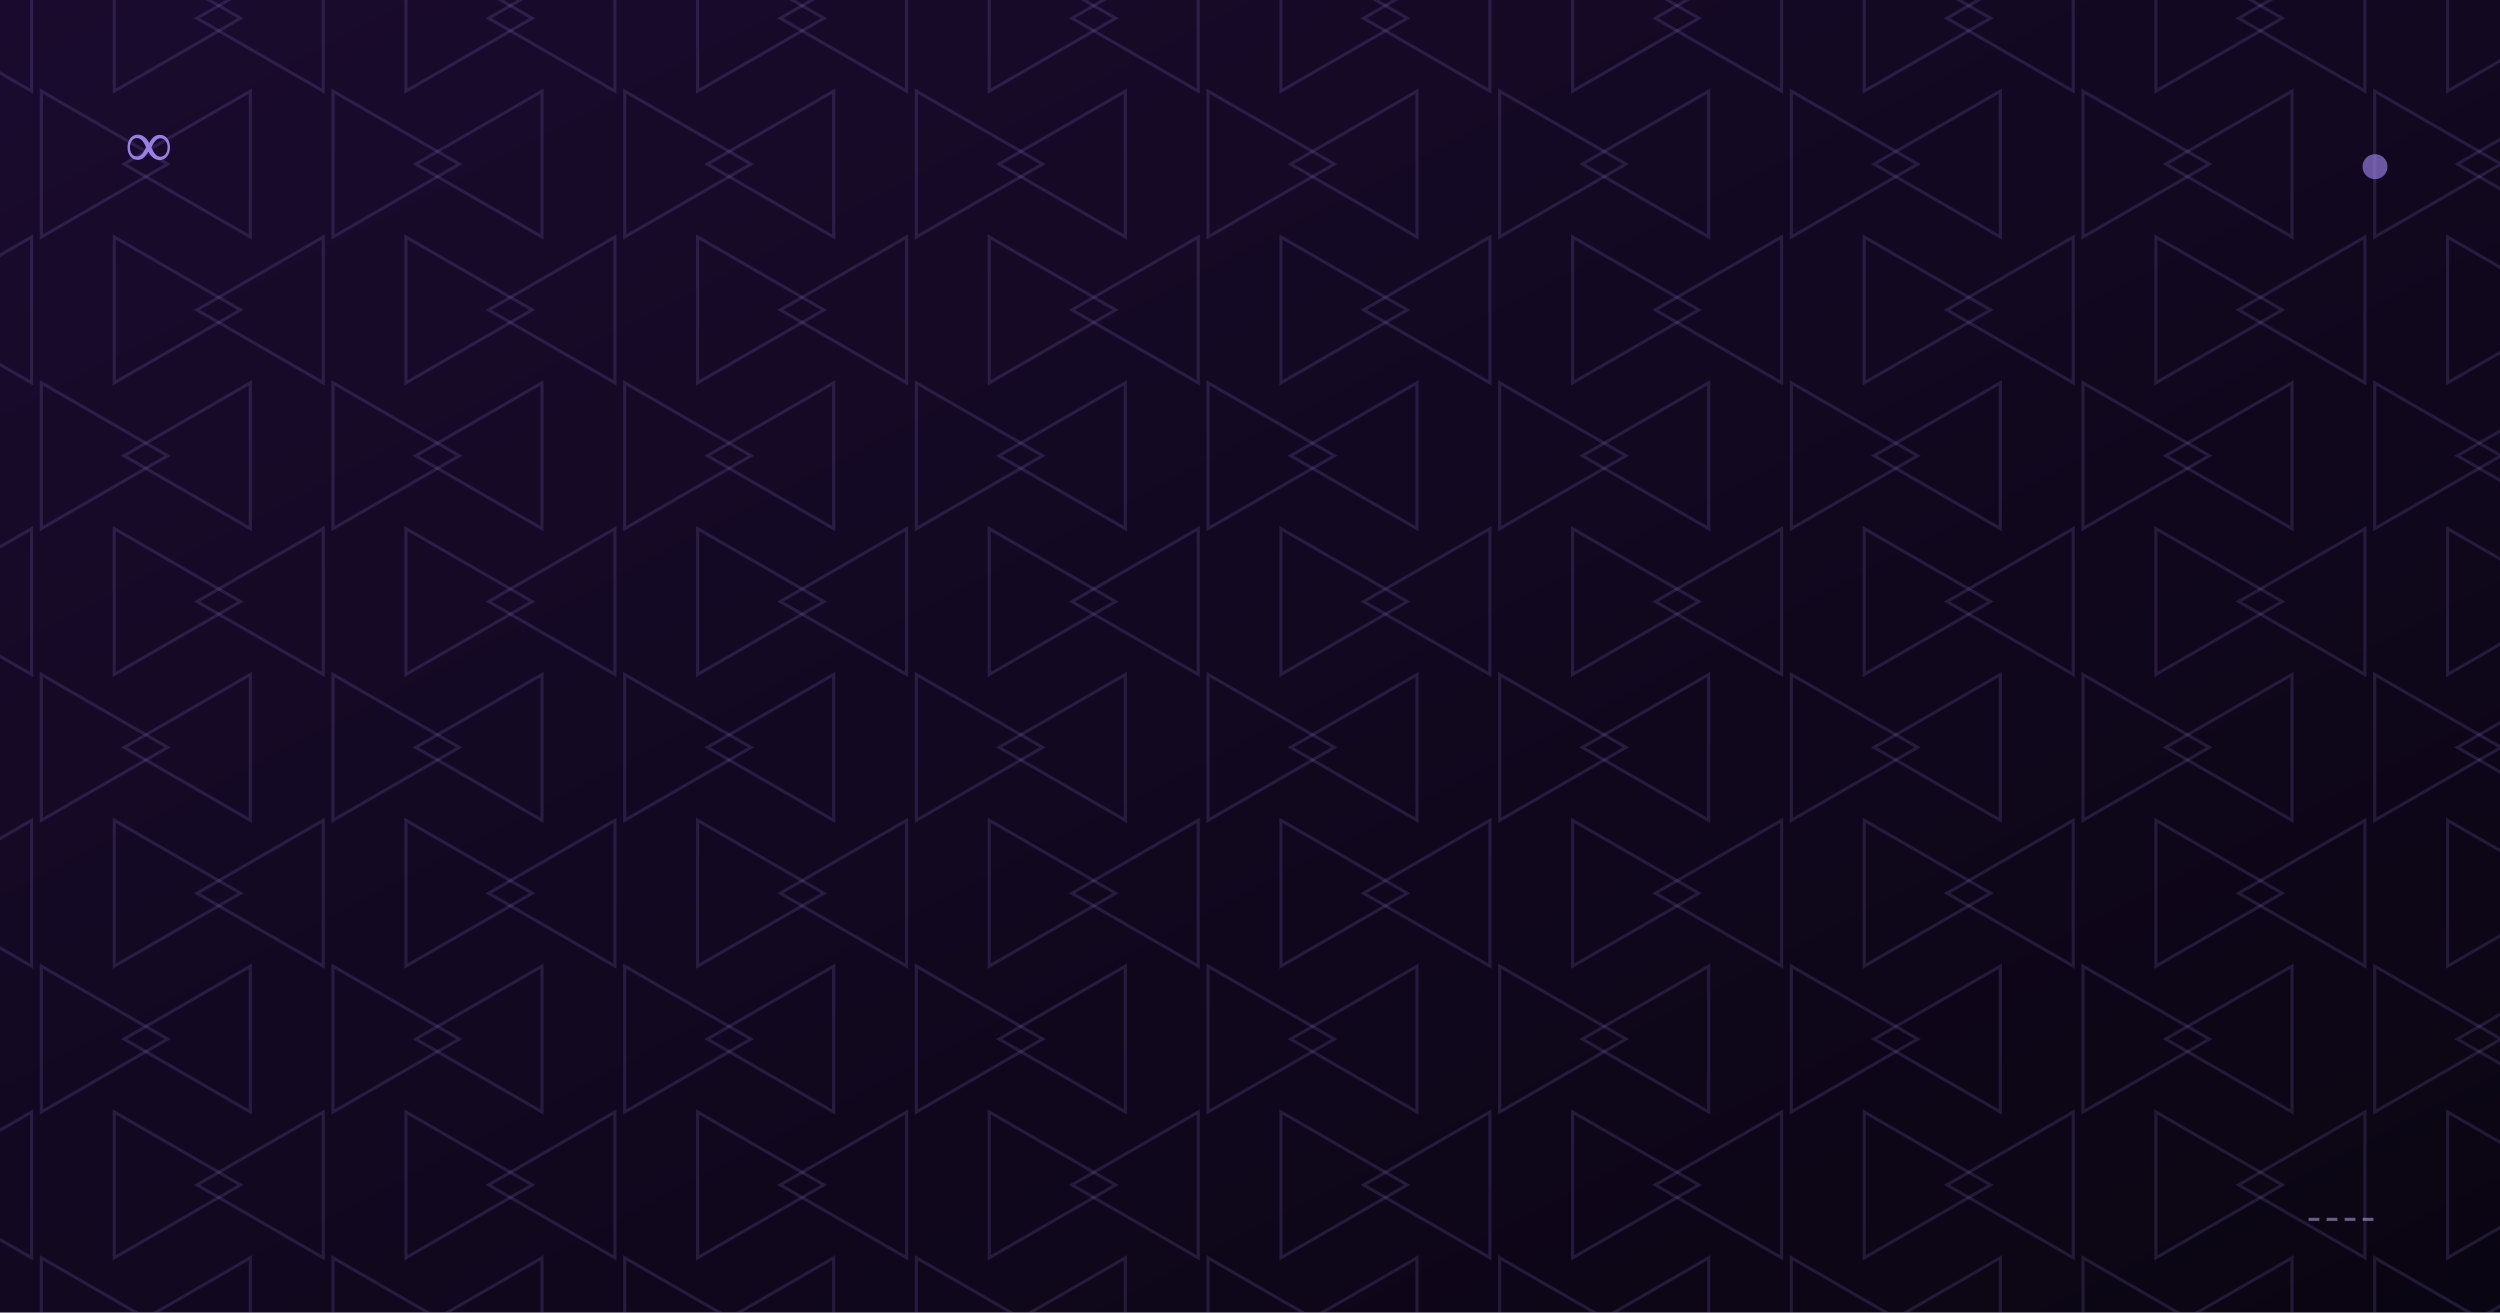
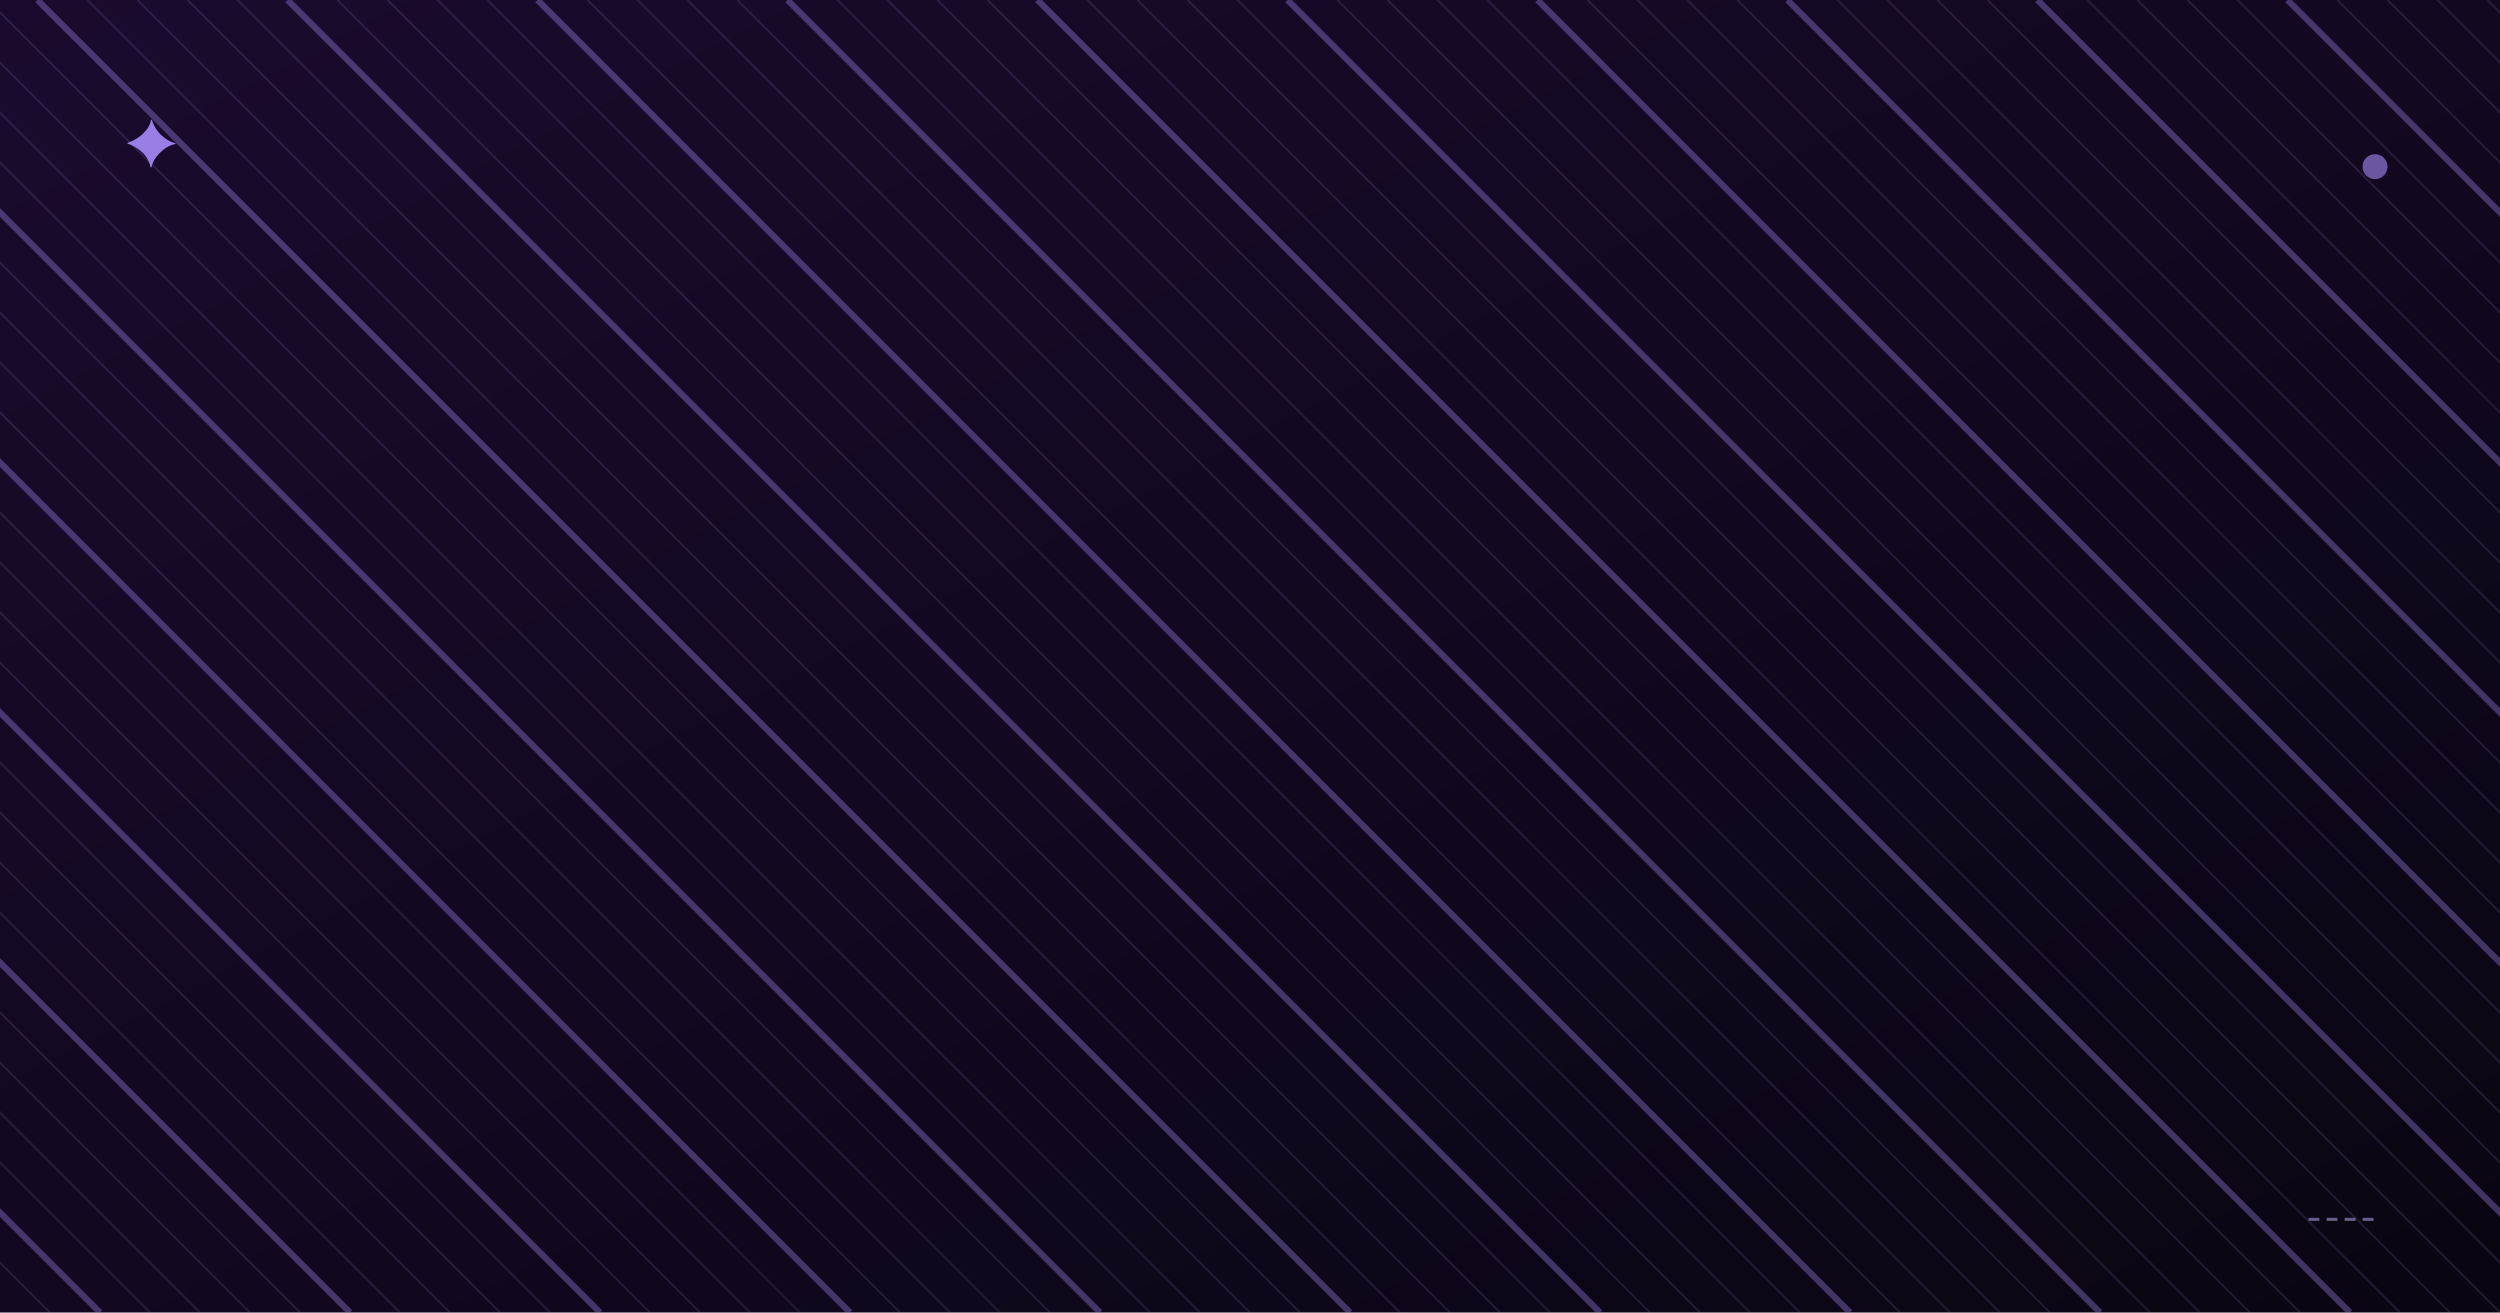
<svg xmlns="http://www.w3.org/2000/svg" viewBox="0 0 1200 630" width="1200" height="630" preserveAspectRatio="xMidYMid slice">
  <defs>
    <linearGradient id="bg-purple-2535038381" x1="0%" y1="0%" x2="100%" y2="100%">
      <stop offset="0%" stop-color="#1A0B2E" />
      <stop offset="100%" stop-color="#0A0512" />
    </linearGradient>
  </defs>
  <rect width="1200" height="630" fill="url(#bg-purple-2535038381)" />
-   <polygon points="-70,-30.31 -105,30.31 -35,30.31" fill="none" stroke="#A78BFA" stroke-width="1.5" opacity="0.15" transform="rotate(-30 -70 0)" />
-   <polygon points="0,-30.31 -35,30.31 35,30.31" fill="none" stroke="#A78BFA" stroke-width="1.5" opacity="0.15" transform="rotate(30 0 0)" />
-   <polygon points="70,-30.31 35,30.31 105,30.31" fill="none" stroke="#A78BFA" stroke-width="1.5" opacity="0.15" transform="rotate(-30 70 0)" />
-   <polygon points="140,-30.31 105,30.31 175,30.31" fill="none" stroke="#A78BFA" stroke-width="1.5" opacity="0.15" transform="rotate(30 140 0)" />
-   <polygon points="210,-30.31 175,30.31 245,30.31" fill="none" stroke="#A78BFA" stroke-width="1.5" opacity="0.15" transform="rotate(-30 210 0)" />
-   <polygon points="280,-30.31 245,30.31 315,30.31" fill="none" stroke="#A78BFA" stroke-width="1.5" opacity="0.15" transform="rotate(30 280 0)" />
-   <polygon points="350,-30.31 315,30.31 385,30.31" fill="none" stroke="#A78BFA" stroke-width="1.5" opacity="0.15" transform="rotate(-30 350 0)" />
-   <polygon points="420,-30.31 385,30.31 455,30.31" fill="none" stroke="#A78BFA" stroke-width="1.5" opacity="0.15" transform="rotate(30 420 0)" />
-   <polygon points="490,-30.31 455,30.31 525,30.31" fill="none" stroke="#A78BFA" stroke-width="1.5" opacity="0.15" transform="rotate(-30 490 0)" />
-   <polygon points="560,-30.31 525,30.31 595,30.31" fill="none" stroke="#A78BFA" stroke-width="1.5" opacity="0.15" transform="rotate(30 560 0)" />
-   <polygon points="630,-30.31 595,30.31 665,30.31" fill="none" stroke="#A78BFA" stroke-width="1.5" opacity="0.15" transform="rotate(-30 630 0)" />
-   <polygon points="700,-30.31 665,30.31 735,30.31" fill="none" stroke="#A78BFA" stroke-width="1.5" opacity="0.15" transform="rotate(30 700 0)" />
-   <polygon points="770,-30.31 735,30.31 805,30.31" fill="none" stroke="#A78BFA" stroke-width="1.5" opacity="0.15" transform="rotate(-30 770 0)" />
-   <polygon points="840,-30.31 805,30.31 875,30.31" fill="none" stroke="#A78BFA" stroke-width="1.5" opacity="0.15" transform="rotate(30 840 0)" />
-   <polygon points="910,-30.31 875,30.31 945,30.31" fill="none" stroke="#A78BFA" stroke-width="1.5" opacity="0.15" transform="rotate(-30 910 0)" />
-   <polygon points="980,-30.31 945,30.31 1015,30.31" fill="none" stroke="#A78BFA" stroke-width="1.5" opacity="0.15" transform="rotate(30 980 0)" />
-   <polygon points="1050,-30.31 1015,30.31 1085,30.31" fill="none" stroke="#A78BFA" stroke-width="1.5" opacity="0.15" transform="rotate(-30 1050 0)" />
-   <polygon points="1120,-30.31 1085,30.31 1155,30.31" fill="none" stroke="#A78BFA" stroke-width="1.5" opacity="0.15" transform="rotate(30 1120 0)" />
-   <polygon points="1190,-30.31 1155,30.31 1225,30.31" fill="none" stroke="#A78BFA" stroke-width="1.5" opacity="0.15" transform="rotate(-30 1190 0)" />
-   <polygon points="1260,-30.31 1225,30.31 1295,30.31" fill="none" stroke="#A78BFA" stroke-width="1.5" opacity="0.15" transform="rotate(30 1260 0)" />
-   <polygon points="-35,39.69 -70,100.31 0,100.31" fill="none" stroke="#A78BFA" stroke-width="1.5" opacity="0.15" transform="rotate(30 -35 70)" />
-   <polygon points="35,39.69 0,100.31 70,100.31" fill="none" stroke="#A78BFA" stroke-width="1.5" opacity="0.15" transform="rotate(-30 35 70)" />
-   <polygon points="105,39.69 70,100.31 140,100.31" fill="none" stroke="#A78BFA" stroke-width="1.5" opacity="0.15" transform="rotate(30 105 70)" />
-   <polygon points="175,39.69 140,100.31 210,100.31" fill="none" stroke="#A78BFA" stroke-width="1.5" opacity="0.15" transform="rotate(-30 175 70)" />
-   <polygon points="245,39.69 210,100.31 280,100.31" fill="none" stroke="#A78BFA" stroke-width="1.5" opacity="0.15" transform="rotate(30 245 70)" />
-   <polygon points="315,39.69 280,100.31 350,100.31" fill="none" stroke="#A78BFA" stroke-width="1.5" opacity="0.15" transform="rotate(-30 315 70)" />
-   <polygon points="385,39.69 350,100.31 420,100.31" fill="none" stroke="#A78BFA" stroke-width="1.5" opacity="0.15" transform="rotate(30 385 70)" />
-   <polygon points="455,39.69 420,100.31 490,100.31" fill="none" stroke="#A78BFA" stroke-width="1.5" opacity="0.15" transform="rotate(-30 455 70)" />
-   <polygon points="525,39.69 490,100.31 560,100.31" fill="none" stroke="#A78BFA" stroke-width="1.5" opacity="0.15" transform="rotate(30 525 70)" />
-   <polygon points="595,39.69 560,100.31 630,100.31" fill="none" stroke="#A78BFA" stroke-width="1.5" opacity="0.15" transform="rotate(-30 595 70)" />
-   <polygon points="665,39.69 630,100.31 700,100.31" fill="none" stroke="#A78BFA" stroke-width="1.5" opacity="0.15" transform="rotate(30 665 70)" />
-   <polygon points="735,39.69 700,100.31 770,100.31" fill="none" stroke="#A78BFA" stroke-width="1.5" opacity="0.15" transform="rotate(-30 735 70)" />
-   <polygon points="805,39.69 770,100.31 840,100.31" fill="none" stroke="#A78BFA" stroke-width="1.5" opacity="0.15" transform="rotate(30 805 70)" />
-   <polygon points="875,39.69 840,100.31 910,100.31" fill="none" stroke="#A78BFA" stroke-width="1.5" opacity="0.15" transform="rotate(-30 875 70)" />
-   <polygon points="945,39.69 910,100.31 980,100.31" fill="none" stroke="#A78BFA" stroke-width="1.5" opacity="0.15" transform="rotate(30 945 70)" />
-   <polygon points="1015,39.69 980,100.31 1050,100.31" fill="none" stroke="#A78BFA" stroke-width="1.5" opacity="0.15" transform="rotate(-30 1015 70)" />
-   <polygon points="1085,39.69 1050,100.31 1120,100.31" fill="none" stroke="#A78BFA" stroke-width="1.5" opacity="0.15" transform="rotate(30 1085 70)" />
-   <polygon points="1155,39.69 1120,100.31 1190,100.31" fill="none" stroke="#A78BFA" stroke-width="1.5" opacity="0.15" transform="rotate(-30 1155 70)" />
-   <polygon points="1225,39.69 1190,100.31 1260,100.31" fill="none" stroke="#A78BFA" stroke-width="1.5" opacity="0.15" transform="rotate(30 1225 70)" />
-   <polygon points="1295,39.69 1260,100.31 1330,100.31" fill="none" stroke="#A78BFA" stroke-width="1.5" opacity="0.15" transform="rotate(-30 1295 70)" />
-   <polygon points="-70,109.69 -105,170.31 -35,170.31" fill="none" stroke="#A78BFA" stroke-width="1.5" opacity="0.15" transform="rotate(-30 -70 140)" />
-   <polygon points="0,109.69 -35,170.31 35,170.31" fill="none" stroke="#A78BFA" stroke-width="1.5" opacity="0.15" transform="rotate(30 0 140)" />
-   <polygon points="70,109.69 35,170.31 105,170.31" fill="none" stroke="#A78BFA" stroke-width="1.5" opacity="0.15" transform="rotate(-30 70 140)" />
-   <polygon points="140,109.69 105,170.31 175,170.31" fill="none" stroke="#A78BFA" stroke-width="1.5" opacity="0.15" transform="rotate(30 140 140)" />
-   <polygon points="210,109.69 175,170.31 245,170.31" fill="none" stroke="#A78BFA" stroke-width="1.5" opacity="0.15" transform="rotate(-30 210 140)" />
-   <polygon points="280,109.69 245,170.31 315,170.31" fill="none" stroke="#A78BFA" stroke-width="1.5" opacity="0.15" transform="rotate(30 280 140)" />
-   <polygon points="350,109.69 315,170.31 385,170.31" fill="none" stroke="#A78BFA" stroke-width="1.5" opacity="0.15" transform="rotate(-30 350 140)" />
-   <polygon points="420,109.69 385,170.31 455,170.31" fill="none" stroke="#A78BFA" stroke-width="1.5" opacity="0.15" transform="rotate(30 420 140)" />
-   <polygon points="490,109.69 455,170.31 525,170.31" fill="none" stroke="#A78BFA" stroke-width="1.5" opacity="0.15" transform="rotate(-30 490 140)" />
-   <polygon points="560,109.69 525,170.31 595,170.31" fill="none" stroke="#A78BFA" stroke-width="1.5" opacity="0.15" transform="rotate(30 560 140)" />
-   <polygon points="630,109.69 595,170.31 665,170.31" fill="none" stroke="#A78BFA" stroke-width="1.5" opacity="0.15" transform="rotate(-30 630 140)" />
-   <polygon points="700,109.69 665,170.31 735,170.31" fill="none" stroke="#A78BFA" stroke-width="1.5" opacity="0.15" transform="rotate(30 700 140)" />
-   <polygon points="770,109.69 735,170.31 805,170.31" fill="none" stroke="#A78BFA" stroke-width="1.5" opacity="0.15" transform="rotate(-30 770 140)" />
-   <polygon points="840,109.69 805,170.31 875,170.31" fill="none" stroke="#A78BFA" stroke-width="1.5" opacity="0.15" transform="rotate(30 840 140)" />
-   <polygon points="910,109.69 875,170.31 945,170.31" fill="none" stroke="#A78BFA" stroke-width="1.5" opacity="0.15" transform="rotate(-30 910 140)" />
-   <polygon points="980,109.69 945,170.31 1015,170.31" fill="none" stroke="#A78BFA" stroke-width="1.5" opacity="0.15" transform="rotate(30 980 140)" />
-   <polygon points="1050,109.69 1015,170.31 1085,170.31" fill="none" stroke="#A78BFA" stroke-width="1.5" opacity="0.15" transform="rotate(-30 1050 140)" />
-   <polygon points="1120,109.69 1085,170.31 1155,170.31" fill="none" stroke="#A78BFA" stroke-width="1.5" opacity="0.15" transform="rotate(30 1120 140)" />
-   <polygon points="1190,109.69 1155,170.31 1225,170.31" fill="none" stroke="#A78BFA" stroke-width="1.5" opacity="0.15" transform="rotate(-30 1190 140)" />
-   <polygon points="1260,109.69 1225,170.31 1295,170.31" fill="none" stroke="#A78BFA" stroke-width="1.5" opacity="0.15" transform="rotate(30 1260 140)" />
-   <polygon points="-35,179.69 -70,240.31 0,240.31" fill="none" stroke="#A78BFA" stroke-width="1.5" opacity="0.15" transform="rotate(30 -35 210)" />
-   <polygon points="35,179.69 0,240.31 70,240.31" fill="none" stroke="#A78BFA" stroke-width="1.5" opacity="0.15" transform="rotate(-30 35 210)" />
-   <polygon points="105,179.69 70,240.31 140,240.31" fill="none" stroke="#A78BFA" stroke-width="1.5" opacity="0.15" transform="rotate(30 105 210)" />
-   <polygon points="175,179.69 140,240.31 210,240.31" fill="none" stroke="#A78BFA" stroke-width="1.5" opacity="0.15" transform="rotate(-30 175 210)" />
-   <polygon points="245,179.69 210,240.31 280,240.31" fill="none" stroke="#A78BFA" stroke-width="1.5" opacity="0.15" transform="rotate(30 245 210)" />
-   <polygon points="315,179.69 280,240.31 350,240.31" fill="none" stroke="#A78BFA" stroke-width="1.5" opacity="0.15" transform="rotate(-30 315 210)" />
-   <polygon points="385,179.69 350,240.31 420,240.31" fill="none" stroke="#A78BFA" stroke-width="1.5" opacity="0.15" transform="rotate(30 385 210)" />
-   <polygon points="455,179.69 420,240.31 490,240.31" fill="none" stroke="#A78BFA" stroke-width="1.5" opacity="0.15" transform="rotate(-30 455 210)" />
-   <polygon points="525,179.69 490,240.31 560,240.31" fill="none" stroke="#A78BFA" stroke-width="1.5" opacity="0.15" transform="rotate(30 525 210)" />
-   <polygon points="595,179.69 560,240.31 630,240.31" fill="none" stroke="#A78BFA" stroke-width="1.5" opacity="0.15" transform="rotate(-30 595 210)" />
-   <polygon points="665,179.69 630,240.31 700,240.31" fill="none" stroke="#A78BFA" stroke-width="1.5" opacity="0.15" transform="rotate(30 665 210)" />
-   <polygon points="735,179.69 700,240.31 770,240.31" fill="none" stroke="#A78BFA" stroke-width="1.5" opacity="0.15" transform="rotate(-30 735 210)" />
-   <polygon points="805,179.69 770,240.31 840,240.31" fill="none" stroke="#A78BFA" stroke-width="1.5" opacity="0.15" transform="rotate(30 805 210)" />
-   <polygon points="875,179.69 840,240.31 910,240.31" fill="none" stroke="#A78BFA" stroke-width="1.5" opacity="0.15" transform="rotate(-30 875 210)" />
-   <polygon points="945,179.69 910,240.31 980,240.31" fill="none" stroke="#A78BFA" stroke-width="1.5" opacity="0.15" transform="rotate(30 945 210)" />
-   <polygon points="1015,179.69 980,240.31 1050,240.31" fill="none" stroke="#A78BFA" stroke-width="1.5" opacity="0.15" transform="rotate(-30 1015 210)" />
-   <polygon points="1085,179.69 1050,240.31 1120,240.31" fill="none" stroke="#A78BFA" stroke-width="1.5" opacity="0.15" transform="rotate(30 1085 210)" />
-   <polygon points="1155,179.69 1120,240.31 1190,240.31" fill="none" stroke="#A78BFA" stroke-width="1.5" opacity="0.15" transform="rotate(-30 1155 210)" />
-   <polygon points="1225,179.69 1190,240.31 1260,240.31" fill="none" stroke="#A78BFA" stroke-width="1.5" opacity="0.15" transform="rotate(30 1225 210)" />
-   <polygon points="1295,179.69 1260,240.31 1330,240.31" fill="none" stroke="#A78BFA" stroke-width="1.5" opacity="0.15" transform="rotate(-30 1295 210)" />
-   <polygon points="-70,249.69 -105,310.31 -35,310.31" fill="none" stroke="#A78BFA" stroke-width="1.5" opacity="0.15" transform="rotate(-30 -70 280)" />
-   <polygon points="0,249.69 -35,310.31 35,310.31" fill="none" stroke="#A78BFA" stroke-width="1.5" opacity="0.15" transform="rotate(30 0 280)" />
-   <polygon points="70,249.69 35,310.31 105,310.31" fill="none" stroke="#A78BFA" stroke-width="1.5" opacity="0.15" transform="rotate(-30 70 280)" />
-   <polygon points="140,249.69 105,310.31 175,310.31" fill="none" stroke="#A78BFA" stroke-width="1.5" opacity="0.15" transform="rotate(30 140 280)" />
-   <polygon points="210,249.69 175,310.31 245,310.31" fill="none" stroke="#A78BFA" stroke-width="1.5" opacity="0.15" transform="rotate(-30 210 280)" />
-   <polygon points="280,249.69 245,310.31 315,310.31" fill="none" stroke="#A78BFA" stroke-width="1.5" opacity="0.15" transform="rotate(30 280 280)" />
-   <polygon points="350,249.69 315,310.31 385,310.31" fill="none" stroke="#A78BFA" stroke-width="1.5" opacity="0.15" transform="rotate(-30 350 280)" />
-   <polygon points="420,249.69 385,310.31 455,310.31" fill="none" stroke="#A78BFA" stroke-width="1.5" opacity="0.15" transform="rotate(30 420 280)" />
-   <polygon points="490,249.69 455,310.31 525,310.31" fill="none" stroke="#A78BFA" stroke-width="1.5" opacity="0.15" transform="rotate(-30 490 280)" />
-   <polygon points="560,249.69 525,310.31 595,310.31" fill="none" stroke="#A78BFA" stroke-width="1.5" opacity="0.15" transform="rotate(30 560 280)" />
-   <polygon points="630,249.69 595,310.31 665,310.31" fill="none" stroke="#A78BFA" stroke-width="1.5" opacity="0.15" transform="rotate(-30 630 280)" />
-   <polygon points="700,249.69 665,310.31 735,310.31" fill="none" stroke="#A78BFA" stroke-width="1.5" opacity="0.15" transform="rotate(30 700 280)" />
-   <polygon points="770,249.69 735,310.31 805,310.31" fill="none" stroke="#A78BFA" stroke-width="1.5" opacity="0.15" transform="rotate(-30 770 280)" />
-   <polygon points="840,249.69 805,310.31 875,310.31" fill="none" stroke="#A78BFA" stroke-width="1.5" opacity="0.15" transform="rotate(30 840 280)" />
-   <polygon points="910,249.69 875,310.31 945,310.31" fill="none" stroke="#A78BFA" stroke-width="1.5" opacity="0.15" transform="rotate(-30 910 280)" />
-   <polygon points="980,249.69 945,310.31 1015,310.31" fill="none" stroke="#A78BFA" stroke-width="1.5" opacity="0.15" transform="rotate(30 980 280)" />
-   <polygon points="1050,249.69 1015,310.31 1085,310.31" fill="none" stroke="#A78BFA" stroke-width="1.5" opacity="0.15" transform="rotate(-30 1050 280)" />
-   <polygon points="1120,249.69 1085,310.31 1155,310.31" fill="none" stroke="#A78BFA" stroke-width="1.5" opacity="0.15" transform="rotate(30 1120 280)" />
-   <polygon points="1190,249.69 1155,310.31 1225,310.31" fill="none" stroke="#A78BFA" stroke-width="1.5" opacity="0.15" transform="rotate(-30 1190 280)" />
-   <polygon points="1260,249.69 1225,310.31 1295,310.31" fill="none" stroke="#A78BFA" stroke-width="1.5" opacity="0.15" transform="rotate(30 1260 280)" />
-   <polygon points="-35,319.69 -70,380.31 0,380.31" fill="none" stroke="#A78BFA" stroke-width="1.5" opacity="0.15" transform="rotate(30 -35 350)" />
-   <polygon points="35,319.69 0,380.31 70,380.31" fill="none" stroke="#A78BFA" stroke-width="1.5" opacity="0.15" transform="rotate(-30 35 350)" />
-   <polygon points="105,319.69 70,380.31 140,380.31" fill="none" stroke="#A78BFA" stroke-width="1.5" opacity="0.15" transform="rotate(30 105 350)" />
-   <polygon points="175,319.69 140,380.31 210,380.31" fill="none" stroke="#A78BFA" stroke-width="1.5" opacity="0.15" transform="rotate(-30 175 350)" />
-   <polygon points="245,319.69 210,380.31 280,380.31" fill="none" stroke="#A78BFA" stroke-width="1.5" opacity="0.15" transform="rotate(30 245 350)" />
-   <polygon points="315,319.69 280,380.31 350,380.31" fill="none" stroke="#A78BFA" stroke-width="1.5" opacity="0.15" transform="rotate(-30 315 350)" />
-   <polygon points="385,319.69 350,380.31 420,380.31" fill="none" stroke="#A78BFA" stroke-width="1.5" opacity="0.15" transform="rotate(30 385 350)" />
-   <polygon points="455,319.69 420,380.31 490,380.31" fill="none" stroke="#A78BFA" stroke-width="1.5" opacity="0.15" transform="rotate(-30 455 350)" />
-   <polygon points="525,319.69 490,380.31 560,380.31" fill="none" stroke="#A78BFA" stroke-width="1.5" opacity="0.15" transform="rotate(30 525 350)" />
-   <polygon points="595,319.69 560,380.31 630,380.31" fill="none" stroke="#A78BFA" stroke-width="1.5" opacity="0.15" transform="rotate(-30 595 350)" />
-   <polygon points="665,319.69 630,380.31 700,380.31" fill="none" stroke="#A78BFA" stroke-width="1.5" opacity="0.15" transform="rotate(30 665 350)" />
-   <polygon points="735,319.69 700,380.31 770,380.31" fill="none" stroke="#A78BFA" stroke-width="1.5" opacity="0.15" transform="rotate(-30 735 350)" />
-   <polygon points="805,319.69 770,380.31 840,380.31" fill="none" stroke="#A78BFA" stroke-width="1.5" opacity="0.15" transform="rotate(30 805 350)" />
-   <polygon points="875,319.69 840,380.31 910,380.31" fill="none" stroke="#A78BFA" stroke-width="1.5" opacity="0.15" transform="rotate(-30 875 350)" />
-   <polygon points="945,319.69 910,380.31 980,380.31" fill="none" stroke="#A78BFA" stroke-width="1.5" opacity="0.15" transform="rotate(30 945 350)" />
-   <polygon points="1015,319.69 980,380.31 1050,380.31" fill="none" stroke="#A78BFA" stroke-width="1.5" opacity="0.15" transform="rotate(-30 1015 350)" />
-   <polygon points="1085,319.69 1050,380.31 1120,380.31" fill="none" stroke="#A78BFA" stroke-width="1.5" opacity="0.15" transform="rotate(30 1085 350)" />
-   <polygon points="1155,319.69 1120,380.31 1190,380.31" fill="none" stroke="#A78BFA" stroke-width="1.5" opacity="0.15" transform="rotate(-30 1155 350)" />
-   <polygon points="1225,319.69 1190,380.31 1260,380.31" fill="none" stroke="#A78BFA" stroke-width="1.5" opacity="0.15" transform="rotate(30 1225 350)" />
-   <polygon points="1295,319.69 1260,380.31 1330,380.31" fill="none" stroke="#A78BFA" stroke-width="1.5" opacity="0.15" transform="rotate(-30 1295 350)" />
-   <polygon points="-70,389.69 -105,450.31 -35,450.31" fill="none" stroke="#A78BFA" stroke-width="1.5" opacity="0.15" transform="rotate(-30 -70 420)" />
-   <polygon points="0,389.69 -35,450.31 35,450.31" fill="none" stroke="#A78BFA" stroke-width="1.5" opacity="0.15" transform="rotate(30 0 420)" />
-   <polygon points="70,389.69 35,450.31 105,450.31" fill="none" stroke="#A78BFA" stroke-width="1.5" opacity="0.15" transform="rotate(-30 70 420)" />
-   <polygon points="140,389.69 105,450.31 175,450.31" fill="none" stroke="#A78BFA" stroke-width="1.5" opacity="0.15" transform="rotate(30 140 420)" />
-   <polygon points="210,389.69 175,450.31 245,450.31" fill="none" stroke="#A78BFA" stroke-width="1.5" opacity="0.15" transform="rotate(-30 210 420)" />
-   <polygon points="280,389.69 245,450.31 315,450.31" fill="none" stroke="#A78BFA" stroke-width="1.5" opacity="0.15" transform="rotate(30 280 420)" />
-   <polygon points="350,389.69 315,450.31 385,450.31" fill="none" stroke="#A78BFA" stroke-width="1.5" opacity="0.15" transform="rotate(-30 350 420)" />
-   <polygon points="420,389.69 385,450.31 455,450.31" fill="none" stroke="#A78BFA" stroke-width="1.5" opacity="0.15" transform="rotate(30 420 420)" />
-   <polygon points="490,389.69 455,450.31 525,450.31" fill="none" stroke="#A78BFA" stroke-width="1.5" opacity="0.15" transform="rotate(-30 490 420)" />
-   <polygon points="560,389.69 525,450.31 595,450.31" fill="none" stroke="#A78BFA" stroke-width="1.5" opacity="0.15" transform="rotate(30 560 420)" />
-   <polygon points="630,389.69 595,450.31 665,450.31" fill="none" stroke="#A78BFA" stroke-width="1.5" opacity="0.15" transform="rotate(-30 630 420)" />
-   <polygon points="700,389.69 665,450.31 735,450.31" fill="none" stroke="#A78BFA" stroke-width="1.5" opacity="0.15" transform="rotate(30 700 420)" />
-   <polygon points="770,389.69 735,450.31 805,450.31" fill="none" stroke="#A78BFA" stroke-width="1.5" opacity="0.15" transform="rotate(-30 770 420)" />
-   <polygon points="840,389.69 805,450.31 875,450.31" fill="none" stroke="#A78BFA" stroke-width="1.5" opacity="0.15" transform="rotate(30 840 420)" />
-   <polygon points="910,389.69 875,450.31 945,450.31" fill="none" stroke="#A78BFA" stroke-width="1.5" opacity="0.15" transform="rotate(-30 910 420)" />
-   <polygon points="980,389.69 945,450.31 1015,450.31" fill="none" stroke="#A78BFA" stroke-width="1.5" opacity="0.15" transform="rotate(30 980 420)" />
-   <polygon points="1050,389.69 1015,450.31 1085,450.31" fill="none" stroke="#A78BFA" stroke-width="1.5" opacity="0.15" transform="rotate(-30 1050 420)" />
-   <polygon points="1120,389.69 1085,450.31 1155,450.31" fill="none" stroke="#A78BFA" stroke-width="1.5" opacity="0.15" transform="rotate(30 1120 420)" />
-   <polygon points="1190,389.69 1155,450.31 1225,450.31" fill="none" stroke="#A78BFA" stroke-width="1.5" opacity="0.15" transform="rotate(-30 1190 420)" />
-   <polygon points="1260,389.69 1225,450.31 1295,450.31" fill="none" stroke="#A78BFA" stroke-width="1.5" opacity="0.15" transform="rotate(30 1260 420)" />
-   <polygon points="-35,459.69 -70,520.31 0,520.31" fill="none" stroke="#A78BFA" stroke-width="1.5" opacity="0.15" transform="rotate(30 -35 490)" />
-   <polygon points="35,459.69 0,520.31 70,520.31" fill="none" stroke="#A78BFA" stroke-width="1.5" opacity="0.15" transform="rotate(-30 35 490)" />
-   <polygon points="105,459.69 70,520.31 140,520.31" fill="none" stroke="#A78BFA" stroke-width="1.5" opacity="0.15" transform="rotate(30 105 490)" />
-   <polygon points="175,459.69 140,520.31 210,520.31" fill="none" stroke="#A78BFA" stroke-width="1.5" opacity="0.15" transform="rotate(-30 175 490)" />
-   <polygon points="245,459.69 210,520.31 280,520.31" fill="none" stroke="#A78BFA" stroke-width="1.5" opacity="0.15" transform="rotate(30 245 490)" />
-   <polygon points="315,459.69 280,520.31 350,520.31" fill="none" stroke="#A78BFA" stroke-width="1.5" opacity="0.15" transform="rotate(-30 315 490)" />
-   <polygon points="385,459.69 350,520.31 420,520.31" fill="none" stroke="#A78BFA" stroke-width="1.5" opacity="0.15" transform="rotate(30 385 490)" />
-   <polygon points="455,459.69 420,520.31 490,520.31" fill="none" stroke="#A78BFA" stroke-width="1.5" opacity="0.15" transform="rotate(-30 455 490)" />
-   <polygon points="525,459.69 490,520.31 560,520.31" fill="none" stroke="#A78BFA" stroke-width="1.5" opacity="0.15" transform="rotate(30 525 490)" />
-   <polygon points="595,459.69 560,520.31 630,520.31" fill="none" stroke="#A78BFA" stroke-width="1.5" opacity="0.15" transform="rotate(-30 595 490)" />
-   <polygon points="665,459.69 630,520.31 700,520.31" fill="none" stroke="#A78BFA" stroke-width="1.5" opacity="0.15" transform="rotate(30 665 490)" />
-   <polygon points="735,459.69 700,520.31 770,520.31" fill="none" stroke="#A78BFA" stroke-width="1.5" opacity="0.15" transform="rotate(-30 735 490)" />
-   <polygon points="805,459.69 770,520.31 840,520.31" fill="none" stroke="#A78BFA" stroke-width="1.5" opacity="0.15" transform="rotate(30 805 490)" />
-   <polygon points="875,459.69 840,520.31 910,520.31" fill="none" stroke="#A78BFA" stroke-width="1.5" opacity="0.15" transform="rotate(-30 875 490)" />
-   <polygon points="945,459.69 910,520.31 980,520.31" fill="none" stroke="#A78BFA" stroke-width="1.5" opacity="0.15" transform="rotate(30 945 490)" />
-   <polygon points="1015,459.69 980,520.31 1050,520.31" fill="none" stroke="#A78BFA" stroke-width="1.5" opacity="0.15" transform="rotate(-30 1015 490)" />
-   <polygon points="1085,459.69 1050,520.31 1120,520.31" fill="none" stroke="#A78BFA" stroke-width="1.5" opacity="0.15" transform="rotate(30 1085 490)" />
-   <polygon points="1155,459.69 1120,520.31 1190,520.31" fill="none" stroke="#A78BFA" stroke-width="1.5" opacity="0.15" transform="rotate(-30 1155 490)" />
-   <polygon points="1225,459.69 1190,520.31 1260,520.31" fill="none" stroke="#A78BFA" stroke-width="1.5" opacity="0.15" transform="rotate(30 1225 490)" />
-   <polygon points="1295,459.69 1260,520.31 1330,520.31" fill="none" stroke="#A78BFA" stroke-width="1.5" opacity="0.15" transform="rotate(-30 1295 490)" />
-   <polygon points="-70,529.69 -105,590.31 -35,590.31" fill="none" stroke="#A78BFA" stroke-width="1.5" opacity="0.15" transform="rotate(-30 -70 560)" />
-   <polygon points="0,529.69 -35,590.31 35,590.31" fill="none" stroke="#A78BFA" stroke-width="1.5" opacity="0.15" transform="rotate(30 0 560)" />
-   <polygon points="70,529.69 35,590.31 105,590.31" fill="none" stroke="#A78BFA" stroke-width="1.5" opacity="0.15" transform="rotate(-30 70 560)" />
-   <polygon points="140,529.69 105,590.31 175,590.31" fill="none" stroke="#A78BFA" stroke-width="1.5" opacity="0.15" transform="rotate(30 140 560)" />
-   <polygon points="210,529.69 175,590.31 245,590.31" fill="none" stroke="#A78BFA" stroke-width="1.5" opacity="0.15" transform="rotate(-30 210 560)" />
-   <polygon points="280,529.69 245,590.31 315,590.31" fill="none" stroke="#A78BFA" stroke-width="1.5" opacity="0.15" transform="rotate(30 280 560)" />
-   <polygon points="350,529.69 315,590.31 385,590.31" fill="none" stroke="#A78BFA" stroke-width="1.5" opacity="0.15" transform="rotate(-30 350 560)" />
-   <polygon points="420,529.69 385,590.31 455,590.31" fill="none" stroke="#A78BFA" stroke-width="1.5" opacity="0.15" transform="rotate(30 420 560)" />
-   <polygon points="490,529.69 455,590.31 525,590.31" fill="none" stroke="#A78BFA" stroke-width="1.5" opacity="0.15" transform="rotate(-30 490 560)" />
-   <polygon points="560,529.69 525,590.31 595,590.31" fill="none" stroke="#A78BFA" stroke-width="1.5" opacity="0.15" transform="rotate(30 560 560)" />
-   <polygon points="630,529.69 595,590.31 665,590.31" fill="none" stroke="#A78BFA" stroke-width="1.5" opacity="0.15" transform="rotate(-30 630 560)" />
-   <polygon points="700,529.69 665,590.31 735,590.31" fill="none" stroke="#A78BFA" stroke-width="1.5" opacity="0.15" transform="rotate(30 700 560)" />
-   <polygon points="770,529.69 735,590.31 805,590.31" fill="none" stroke="#A78BFA" stroke-width="1.5" opacity="0.15" transform="rotate(-30 770 560)" />
-   <polygon points="840,529.69 805,590.31 875,590.31" fill="none" stroke="#A78BFA" stroke-width="1.5" opacity="0.15" transform="rotate(30 840 560)" />
-   <polygon points="910,529.69 875,590.31 945,590.31" fill="none" stroke="#A78BFA" stroke-width="1.5" opacity="0.15" transform="rotate(-30 910 560)" />
-   <polygon points="980,529.69 945,590.31 1015,590.31" fill="none" stroke="#A78BFA" stroke-width="1.5" opacity="0.15" transform="rotate(30 980 560)" />
-   <polygon points="1050,529.69 1015,590.31 1085,590.31" fill="none" stroke="#A78BFA" stroke-width="1.5" opacity="0.15" transform="rotate(-30 1050 560)" />
-   <polygon points="1120,529.69 1085,590.31 1155,590.31" fill="none" stroke="#A78BFA" stroke-width="1.5" opacity="0.15" transform="rotate(30 1120 560)" />
-   <polygon points="1190,529.69 1155,590.31 1225,590.31" fill="none" stroke="#A78BFA" stroke-width="1.5" opacity="0.15" transform="rotate(-30 1190 560)" />
-   <polygon points="1260,529.69 1225,590.31 1295,590.31" fill="none" stroke="#A78BFA" stroke-width="1.5" opacity="0.15" transform="rotate(30 1260 560)" />
-   <polygon points="-35,599.69 -70,660.31 0,660.31" fill="none" stroke="#A78BFA" stroke-width="1.5" opacity="0.15" transform="rotate(30 -35 630)" />
-   <polygon points="35,599.69 0,660.31 70,660.31" fill="none" stroke="#A78BFA" stroke-width="1.5" opacity="0.15" transform="rotate(-30 35 630)" />
-   <polygon points="105,599.69 70,660.31 140,660.31" fill="none" stroke="#A78BFA" stroke-width="1.5" opacity="0.15" transform="rotate(30 105 630)" />
-   <polygon points="175,599.69 140,660.31 210,660.31" fill="none" stroke="#A78BFA" stroke-width="1.5" opacity="0.15" transform="rotate(-30 175 630)" />
-   <polygon points="245,599.69 210,660.31 280,660.31" fill="none" stroke="#A78BFA" stroke-width="1.5" opacity="0.15" transform="rotate(30 245 630)" />
-   <polygon points="315,599.69 280,660.31 350,660.31" fill="none" stroke="#A78BFA" stroke-width="1.5" opacity="0.15" transform="rotate(-30 315 630)" />
-   <polygon points="385,599.69 350,660.31 420,660.31" fill="none" stroke="#A78BFA" stroke-width="1.5" opacity="0.15" transform="rotate(30 385 630)" />
-   <polygon points="455,599.69 420,660.31 490,660.31" fill="none" stroke="#A78BFA" stroke-width="1.5" opacity="0.15" transform="rotate(-30 455 630)" />
-   <polygon points="525,599.69 490,660.31 560,660.31" fill="none" stroke="#A78BFA" stroke-width="1.5" opacity="0.15" transform="rotate(30 525 630)" />
-   <polygon points="595,599.69 560,660.31 630,660.31" fill="none" stroke="#A78BFA" stroke-width="1.5" opacity="0.15" transform="rotate(-30 595 630)" />
-   <polygon points="665,599.69 630,660.31 700,660.31" fill="none" stroke="#A78BFA" stroke-width="1.5" opacity="0.15" transform="rotate(30 665 630)" />
-   <polygon points="735,599.69 700,660.31 770,660.31" fill="none" stroke="#A78BFA" stroke-width="1.5" opacity="0.15" transform="rotate(-30 735 630)" />
-   <polygon points="805,599.69 770,660.31 840,660.31" fill="none" stroke="#A78BFA" stroke-width="1.5" opacity="0.15" transform="rotate(30 805 630)" />
-   <polygon points="875,599.69 840,660.31 910,660.31" fill="none" stroke="#A78BFA" stroke-width="1.5" opacity="0.15" transform="rotate(-30 875 630)" />
-   <polygon points="945,599.69 910,660.31 980,660.31" fill="none" stroke="#A78BFA" stroke-width="1.5" opacity="0.15" transform="rotate(30 945 630)" />
-   <polygon points="1015,599.69 980,660.31 1050,660.31" fill="none" stroke="#A78BFA" stroke-width="1.5" opacity="0.15" transform="rotate(-30 1015 630)" />
-   <polygon points="1085,599.69 1050,660.31 1120,660.31" fill="none" stroke="#A78BFA" stroke-width="1.5" opacity="0.15" transform="rotate(30 1085 630)" />
-   <polygon points="1155,599.69 1120,660.31 1190,660.31" fill="none" stroke="#A78BFA" stroke-width="1.5" opacity="0.15" transform="rotate(-30 1155 630)" />
-   <polygon points="1225,599.69 1190,660.31 1260,660.31" fill="none" stroke="#A78BFA" stroke-width="1.5" opacity="0.15" transform="rotate(30 1225 630)" />
-   <polygon points="1295,599.69 1260,660.31 1330,660.31" fill="none" stroke="#A78BFA" stroke-width="1.5" opacity="0.15" transform="rotate(-30 1295 630)" />
-   <text x="60" y="80" font-family="Georgia, 'Times New Roman', serif" font-size="32" fill="#A78BFA" opacity="0.9">∞</text>
+   <line x1="-630" y1="0" x2="0" y2="630" stroke="#C4B5FD" stroke-width="1" opacity="0.12" />
+   <line x1="-606" y1="0" x2="24" y2="630" stroke="#C4B5FD" stroke-width="1" opacity="0.12" />
+   <line x1="-582" y1="0" x2="48" y2="630" stroke="#A78BFA" stroke-width="3" opacity="0.35" />
+   <line x1="-558" y1="0" x2="72" y2="630" stroke="#C4B5FD" stroke-width="1" opacity="0.12" />
+   <line x1="-534" y1="0" x2="96" y2="630" stroke="#C4B5FD" stroke-width="1" opacity="0.12" />
+   <line x1="-510" y1="0" x2="120" y2="630" stroke="#C4B5FD" stroke-width="1" opacity="0.12" />
+   <line x1="-486" y1="0" x2="144" y2="630" stroke="#C4B5FD" stroke-width="1" opacity="0.12" />
+   <line x1="-462" y1="0" x2="168" y2="630" stroke="#A78BFA" stroke-width="3" opacity="0.35" />
+   <line x1="-438" y1="0" x2="192" y2="630" stroke="#C4B5FD" stroke-width="1" opacity="0.12" />
+   <line x1="-414" y1="0" x2="216" y2="630" stroke="#C4B5FD" stroke-width="1" opacity="0.12" />
+   <line x1="-390" y1="0" x2="240" y2="630" stroke="#C4B5FD" stroke-width="1" opacity="0.12" />
+   <line x1="-366" y1="0" x2="264" y2="630" stroke="#C4B5FD" stroke-width="1" opacity="0.12" />
+   <line x1="-342" y1="0" x2="288" y2="630" stroke="#A78BFA" stroke-width="3" opacity="0.35" />
+   <line x1="-318" y1="0" x2="312" y2="630" stroke="#C4B5FD" stroke-width="1" opacity="0.12" />
+   <line x1="-294" y1="0" x2="336" y2="630" stroke="#C4B5FD" stroke-width="1" opacity="0.12" />
+   <line x1="-270" y1="0" x2="360" y2="630" stroke="#C4B5FD" stroke-width="1" opacity="0.12" />
+   <line x1="-246" y1="0" x2="384" y2="630" stroke="#C4B5FD" stroke-width="1" opacity="0.12" />
+   <line x1="-222" y1="0" x2="408" y2="630" stroke="#A78BFA" stroke-width="3" opacity="0.35" />
+   <line x1="-198" y1="0" x2="432" y2="630" stroke="#C4B5FD" stroke-width="1" opacity="0.12" />
+   <line x1="-174" y1="0" x2="456" y2="630" stroke="#C4B5FD" stroke-width="1" opacity="0.12" />
+   <line x1="-150" y1="0" x2="480" y2="630" stroke="#C4B5FD" stroke-width="1" opacity="0.12" />
+   <line x1="-126" y1="0" x2="504" y2="630" stroke="#C4B5FD" stroke-width="1" opacity="0.12" />
+   <line x1="-102" y1="0" x2="528" y2="630" stroke="#A78BFA" stroke-width="3" opacity="0.35" />
+   <line x1="-78" y1="0" x2="552" y2="630" stroke="#C4B5FD" stroke-width="1" opacity="0.12" />
+   <line x1="-54" y1="0" x2="576" y2="630" stroke="#C4B5FD" stroke-width="1" opacity="0.12" />
+   <line x1="-30" y1="0" x2="600" y2="630" stroke="#C4B5FD" stroke-width="1" opacity="0.12" />
+   <line x1="-6" y1="0" x2="624" y2="630" stroke="#C4B5FD" stroke-width="1" opacity="0.12" />
+   <line x1="18" y1="0" x2="648" y2="630" stroke="#A78BFA" stroke-width="3" opacity="0.35" />
+   <line x1="42" y1="0" x2="672" y2="630" stroke="#C4B5FD" stroke-width="1" opacity="0.12" />
+   <line x1="66" y1="0" x2="696" y2="630" stroke="#C4B5FD" stroke-width="1" opacity="0.12" />
+   <line x1="90" y1="0" x2="720" y2="630" stroke="#C4B5FD" stroke-width="1" opacity="0.12" />
+   <line x1="114" y1="0" x2="744" y2="630" stroke="#C4B5FD" stroke-width="1" opacity="0.12" />
+   <line x1="138" y1="0" x2="768" y2="630" stroke="#A78BFA" stroke-width="3" opacity="0.35" />
+   <line x1="162" y1="0" x2="792" y2="630" stroke="#C4B5FD" stroke-width="1" opacity="0.12" />
+   <line x1="186" y1="0" x2="816" y2="630" stroke="#C4B5FD" stroke-width="1" opacity="0.12" />
+   <line x1="210" y1="0" x2="840" y2="630" stroke="#C4B5FD" stroke-width="1" opacity="0.12" />
+   <line x1="234" y1="0" x2="864" y2="630" stroke="#C4B5FD" stroke-width="1" opacity="0.12" />
+   <line x1="258" y1="0" x2="888" y2="630" stroke="#A78BFA" stroke-width="3" opacity="0.35" />
+   <line x1="282" y1="0" x2="912" y2="630" stroke="#C4B5FD" stroke-width="1" opacity="0.12" />
+   <line x1="306" y1="0" x2="936" y2="630" stroke="#C4B5FD" stroke-width="1" opacity="0.12" />
+   <line x1="330" y1="0" x2="960" y2="630" stroke="#C4B5FD" stroke-width="1" opacity="0.12" />
+   <line x1="354" y1="0" x2="984" y2="630" stroke="#C4B5FD" stroke-width="1" opacity="0.12" />
+   <line x1="378" y1="0" x2="1008" y2="630" stroke="#A78BFA" stroke-width="3" opacity="0.35" />
+   <line x1="402" y1="0" x2="1032" y2="630" stroke="#C4B5FD" stroke-width="1" opacity="0.12" />
+   <line x1="426" y1="0" x2="1056" y2="630" stroke="#C4B5FD" stroke-width="1" opacity="0.12" />
+   <line x1="450" y1="0" x2="1080" y2="630" stroke="#C4B5FD" stroke-width="1" opacity="0.12" />
+   <line x1="474" y1="0" x2="1104" y2="630" stroke="#C4B5FD" stroke-width="1" opacity="0.12" />
+   <line x1="498" y1="0" x2="1128" y2="630" stroke="#A78BFA" stroke-width="3" opacity="0.35" />
+   <line x1="522" y1="0" x2="1152" y2="630" stroke="#C4B5FD" stroke-width="1" opacity="0.12" />
+   <line x1="546" y1="0" x2="1176" y2="630" stroke="#C4B5FD" stroke-width="1" opacity="0.12" />
+   <line x1="570" y1="0" x2="1200" y2="630" stroke="#C4B5FD" stroke-width="1" opacity="0.12" />
+   <line x1="594" y1="0" x2="1224" y2="630" stroke="#C4B5FD" stroke-width="1" opacity="0.12" />
+   <line x1="618" y1="0" x2="1248" y2="630" stroke="#A78BFA" stroke-width="3" opacity="0.35" />
+   <line x1="642" y1="0" x2="1272" y2="630" stroke="#C4B5FD" stroke-width="1" opacity="0.12" />
+   <line x1="666" y1="0" x2="1296" y2="630" stroke="#C4B5FD" stroke-width="1" opacity="0.12" />
+   <line x1="690" y1="0" x2="1320" y2="630" stroke="#C4B5FD" stroke-width="1" opacity="0.12" />
+   <line x1="714" y1="0" x2="1344" y2="630" stroke="#C4B5FD" stroke-width="1" opacity="0.12" />
+   <line x1="738" y1="0" x2="1368" y2="630" stroke="#A78BFA" stroke-width="3" opacity="0.35" />
+   <line x1="762" y1="0" x2="1392" y2="630" stroke="#C4B5FD" stroke-width="1" opacity="0.12" />
+   <line x1="786" y1="0" x2="1416" y2="630" stroke="#C4B5FD" stroke-width="1" opacity="0.12" />
+   <line x1="810" y1="0" x2="1440" y2="630" stroke="#C4B5FD" stroke-width="1" opacity="0.12" />
+   <line x1="834" y1="0" x2="1464" y2="630" stroke="#C4B5FD" stroke-width="1" opacity="0.12" />
+   <line x1="858" y1="0" x2="1488" y2="630" stroke="#A78BFA" stroke-width="3" opacity="0.35" />
+   <line x1="882" y1="0" x2="1512" y2="630" stroke="#C4B5FD" stroke-width="1" opacity="0.12" />
+   <line x1="906" y1="0" x2="1536" y2="630" stroke="#C4B5FD" stroke-width="1" opacity="0.12" />
+   <line x1="930" y1="0" x2="1560" y2="630" stroke="#C4B5FD" stroke-width="1" opacity="0.12" />
+   <line x1="954" y1="0" x2="1584" y2="630" stroke="#C4B5FD" stroke-width="1" opacity="0.12" />
+   <line x1="978" y1="0" x2="1608" y2="630" stroke="#A78BFA" stroke-width="3" opacity="0.35" />
+   <line x1="1002" y1="0" x2="1632" y2="630" stroke="#C4B5FD" stroke-width="1" opacity="0.12" />
+   <line x1="1026" y1="0" x2="1656" y2="630" stroke="#C4B5FD" stroke-width="1" opacity="0.12" />
+   <line x1="1050" y1="0" x2="1680" y2="630" stroke="#C4B5FD" stroke-width="1" opacity="0.12" />
+   <line x1="1074" y1="0" x2="1704" y2="630" stroke="#C4B5FD" stroke-width="1" opacity="0.12" />
+   <line x1="1098" y1="0" x2="1728" y2="630" stroke="#A78BFA" stroke-width="3" opacity="0.35" />
+   <line x1="1122" y1="0" x2="1752" y2="630" stroke="#C4B5FD" stroke-width="1" opacity="0.12" />
+   <line x1="1146" y1="0" x2="1776" y2="630" stroke="#C4B5FD" stroke-width="1" opacity="0.12" />
+   <line x1="1170" y1="0" x2="1800" y2="630" stroke="#C4B5FD" stroke-width="1" opacity="0.12" />
+   <line x1="1194" y1="0" x2="1824" y2="630" stroke="#C4B5FD" stroke-width="1" opacity="0.12" />
+   <line x1="1218" y1="0" x2="1848" y2="630" stroke="#A78BFA" stroke-width="3" opacity="0.35" />
+   <line x1="1242" y1="0" x2="1872" y2="630" stroke="#C4B5FD" stroke-width="1" opacity="0.12" />
+   <line x1="1266" y1="0" x2="1896" y2="630" stroke="#C4B5FD" stroke-width="1" opacity="0.12" />
+   <line x1="1290" y1="0" x2="1920" y2="630" stroke="#C4B5FD" stroke-width="1" opacity="0.12" />
+   <line x1="1314" y1="0" x2="1944" y2="630" stroke="#C4B5FD" stroke-width="1" opacity="0.12" />
+   <line x1="1338" y1="0" x2="1968" y2="630" stroke="#A78BFA" stroke-width="3" opacity="0.35" />
+   <line x1="1362" y1="0" x2="1992" y2="630" stroke="#C4B5FD" stroke-width="1" opacity="0.12" />
+   <line x1="1386" y1="0" x2="2016" y2="630" stroke="#C4B5FD" stroke-width="1" opacity="0.12" />
+   <line x1="1410" y1="0" x2="2040" y2="630" stroke="#C4B5FD" stroke-width="1" opacity="0.12" />
+   <line x1="1434" y1="0" x2="2064" y2="630" stroke="#C4B5FD" stroke-width="1" opacity="0.12" />
+   <line x1="1458" y1="0" x2="2088" y2="630" stroke="#A78BFA" stroke-width="3" opacity="0.35" />
+   <line x1="1482" y1="0" x2="2112" y2="630" stroke="#C4B5FD" stroke-width="1" opacity="0.12" />
+   <line x1="1506" y1="0" x2="2136" y2="630" stroke="#C4B5FD" stroke-width="1" opacity="0.12" />
+   <line x1="1530" y1="0" x2="2160" y2="630" stroke="#C4B5FD" stroke-width="1" opacity="0.12" />
+   <line x1="1554" y1="0" x2="2184" y2="630" stroke="#C4B5FD" stroke-width="1" opacity="0.12" />
+   <line x1="1578" y1="0" x2="2208" y2="630" stroke="#A78BFA" stroke-width="3" opacity="0.35" />
+   <line x1="1602" y1="0" x2="2232" y2="630" stroke="#C4B5FD" stroke-width="1" opacity="0.12" />
+   <line x1="1626" y1="0" x2="2256" y2="630" stroke="#C4B5FD" stroke-width="1" opacity="0.12" />
+   <line x1="1650" y1="0" x2="2280" y2="630" stroke="#C4B5FD" stroke-width="1" opacity="0.12" />
+   <line x1="1674" y1="0" x2="2304" y2="630" stroke="#C4B5FD" stroke-width="1" opacity="0.12" />
+   <line x1="1698" y1="0" x2="2328" y2="630" stroke="#A78BFA" stroke-width="3" opacity="0.35" />
+   <line x1="1722" y1="0" x2="2352" y2="630" stroke="#C4B5FD" stroke-width="1" opacity="0.12" />
+   <line x1="1746" y1="0" x2="2376" y2="630" stroke="#C4B5FD" stroke-width="1" opacity="0.12" />
+   <line x1="1770" y1="0" x2="2400" y2="630" stroke="#C4B5FD" stroke-width="1" opacity="0.12" />
+   <line x1="1794" y1="0" x2="2424" y2="630" stroke="#C4B5FD" stroke-width="1" opacity="0.12" />
+   <line x1="1818" y1="0" x2="2448" y2="630" stroke="#A78BFA" stroke-width="3" opacity="0.35" />
+   <text x="60" y="80" font-family="Georgia, 'Times New Roman', serif" font-size="32" fill="#A78BFA" opacity="0.9">✦</text>
  <text x="1140" y="590" text-anchor="end" font-family="Georgia, 'Times New Roman', serif" font-size="20" fill="#C4B5FD" opacity="0.5" letter-spacing="2">----</text>
  <circle cx="1140" cy="80" r="6" fill="#A78BFA" opacity="0.6" />
</svg>
